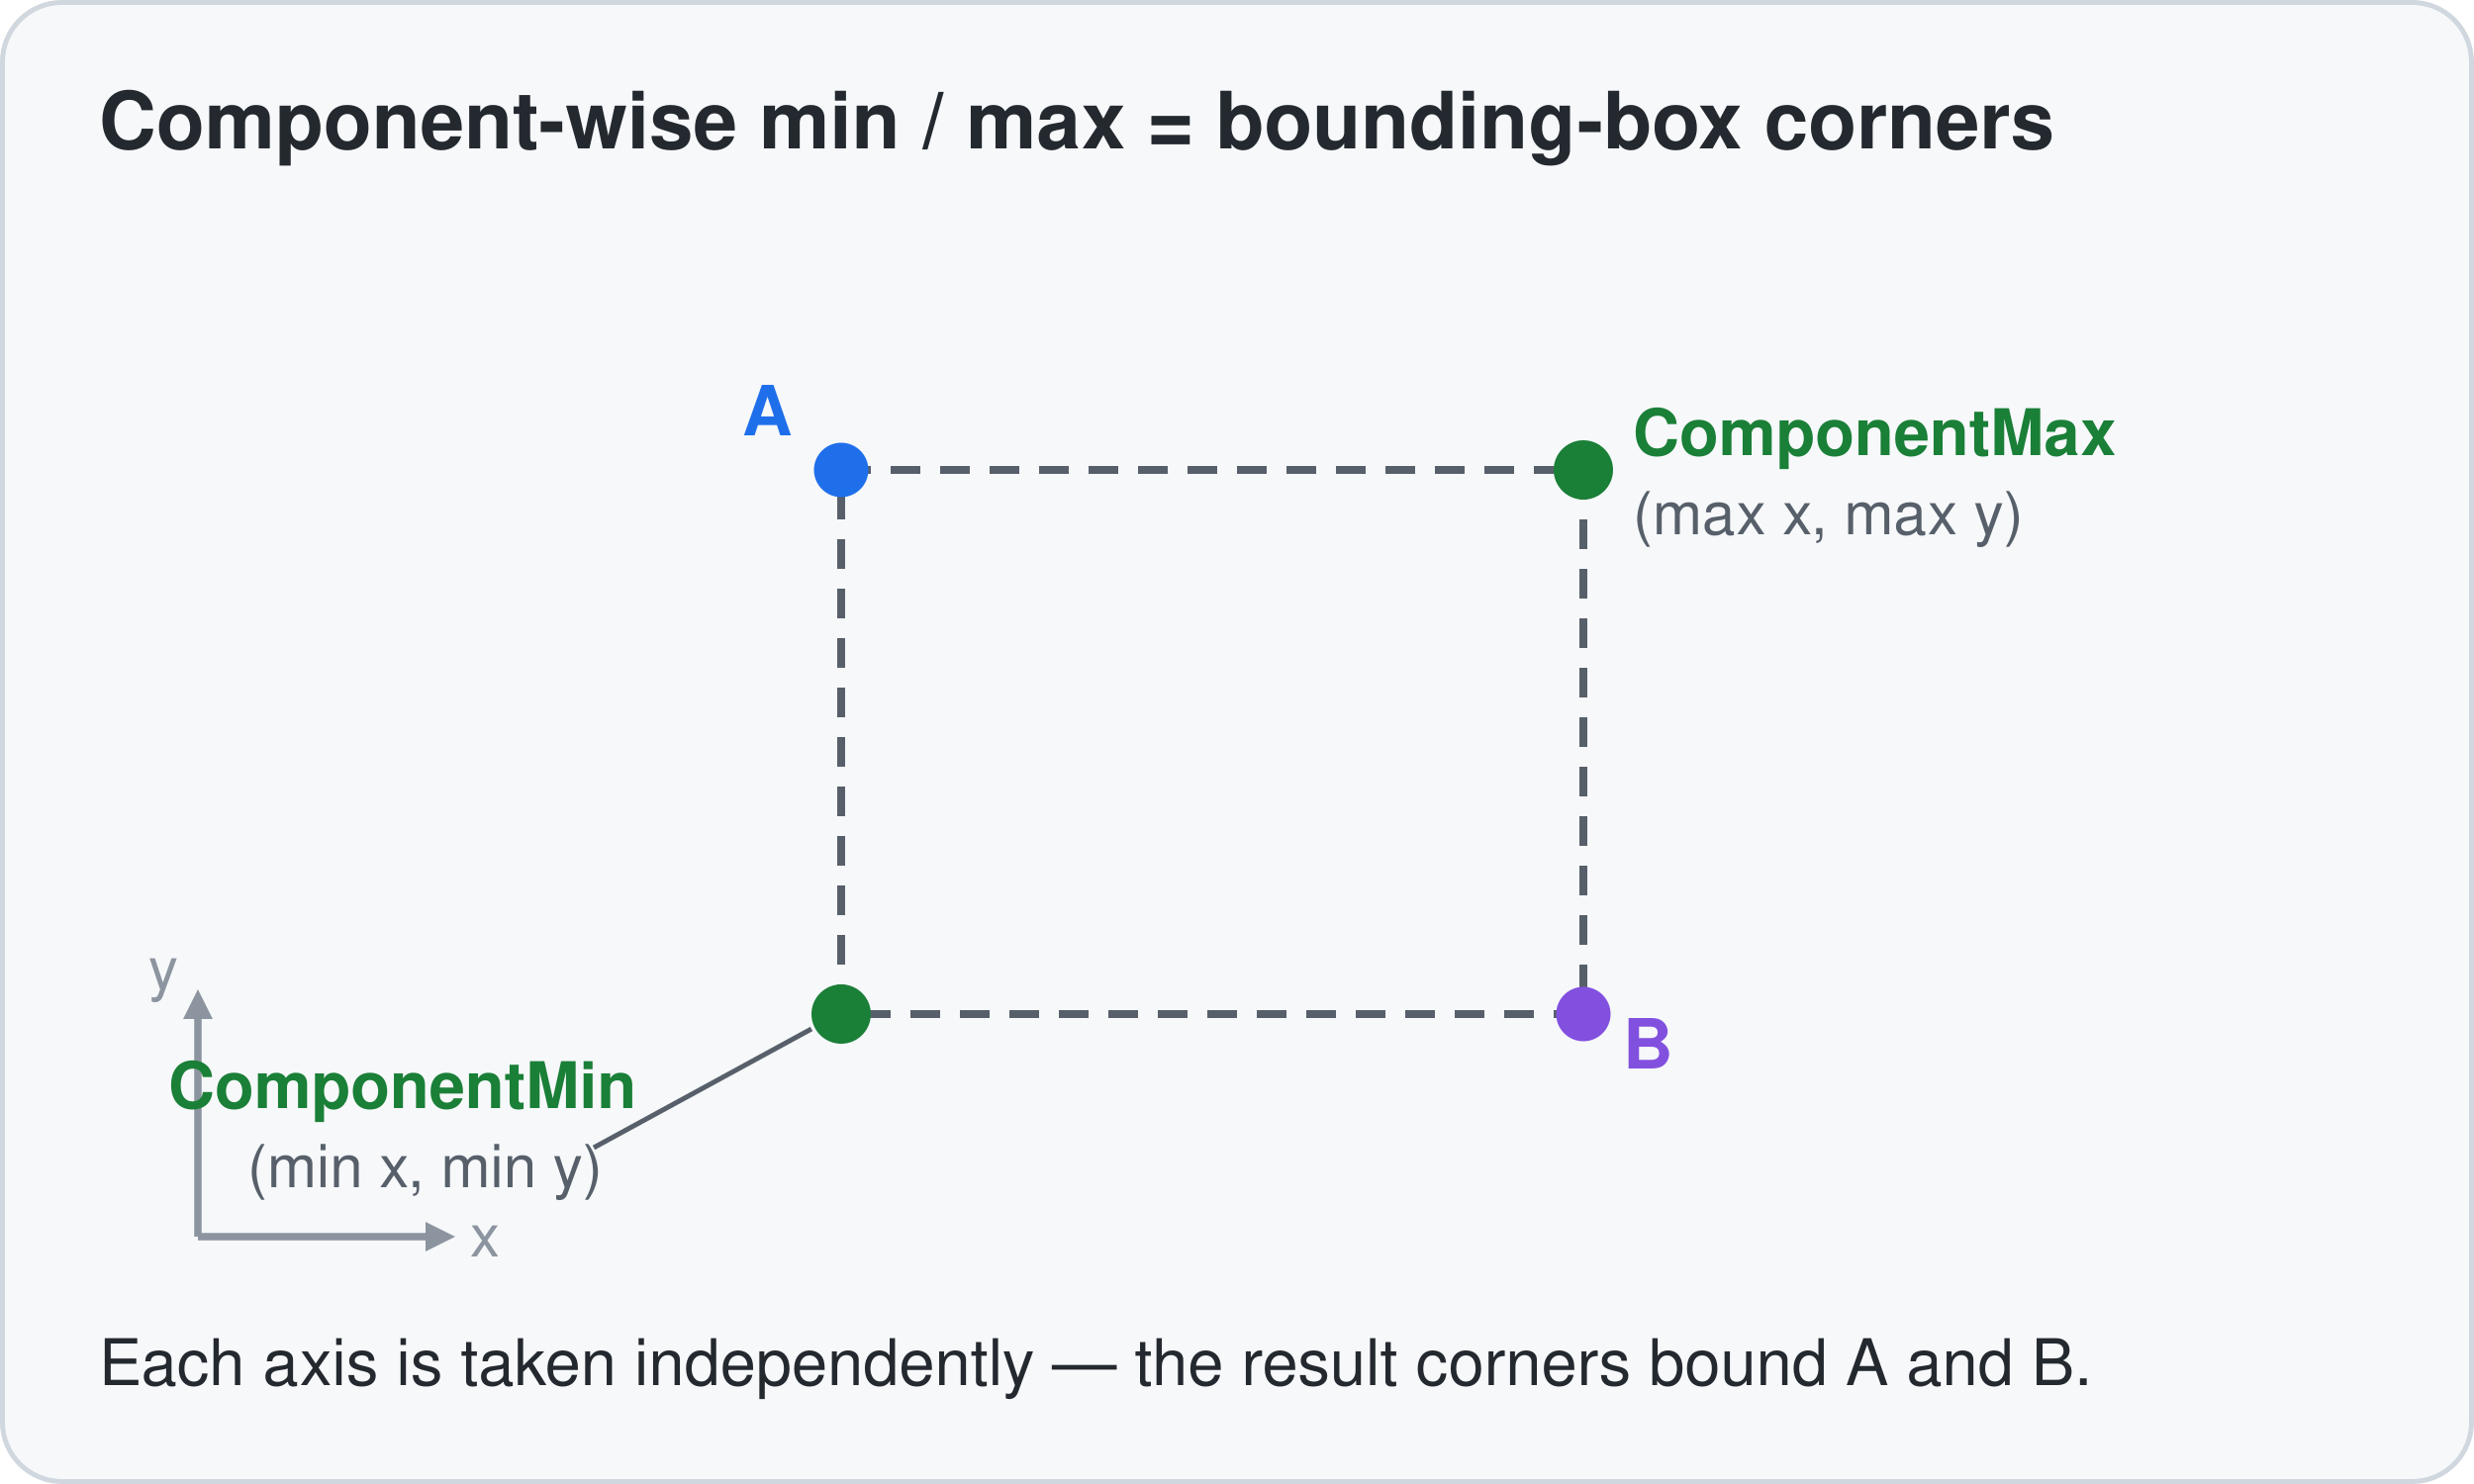
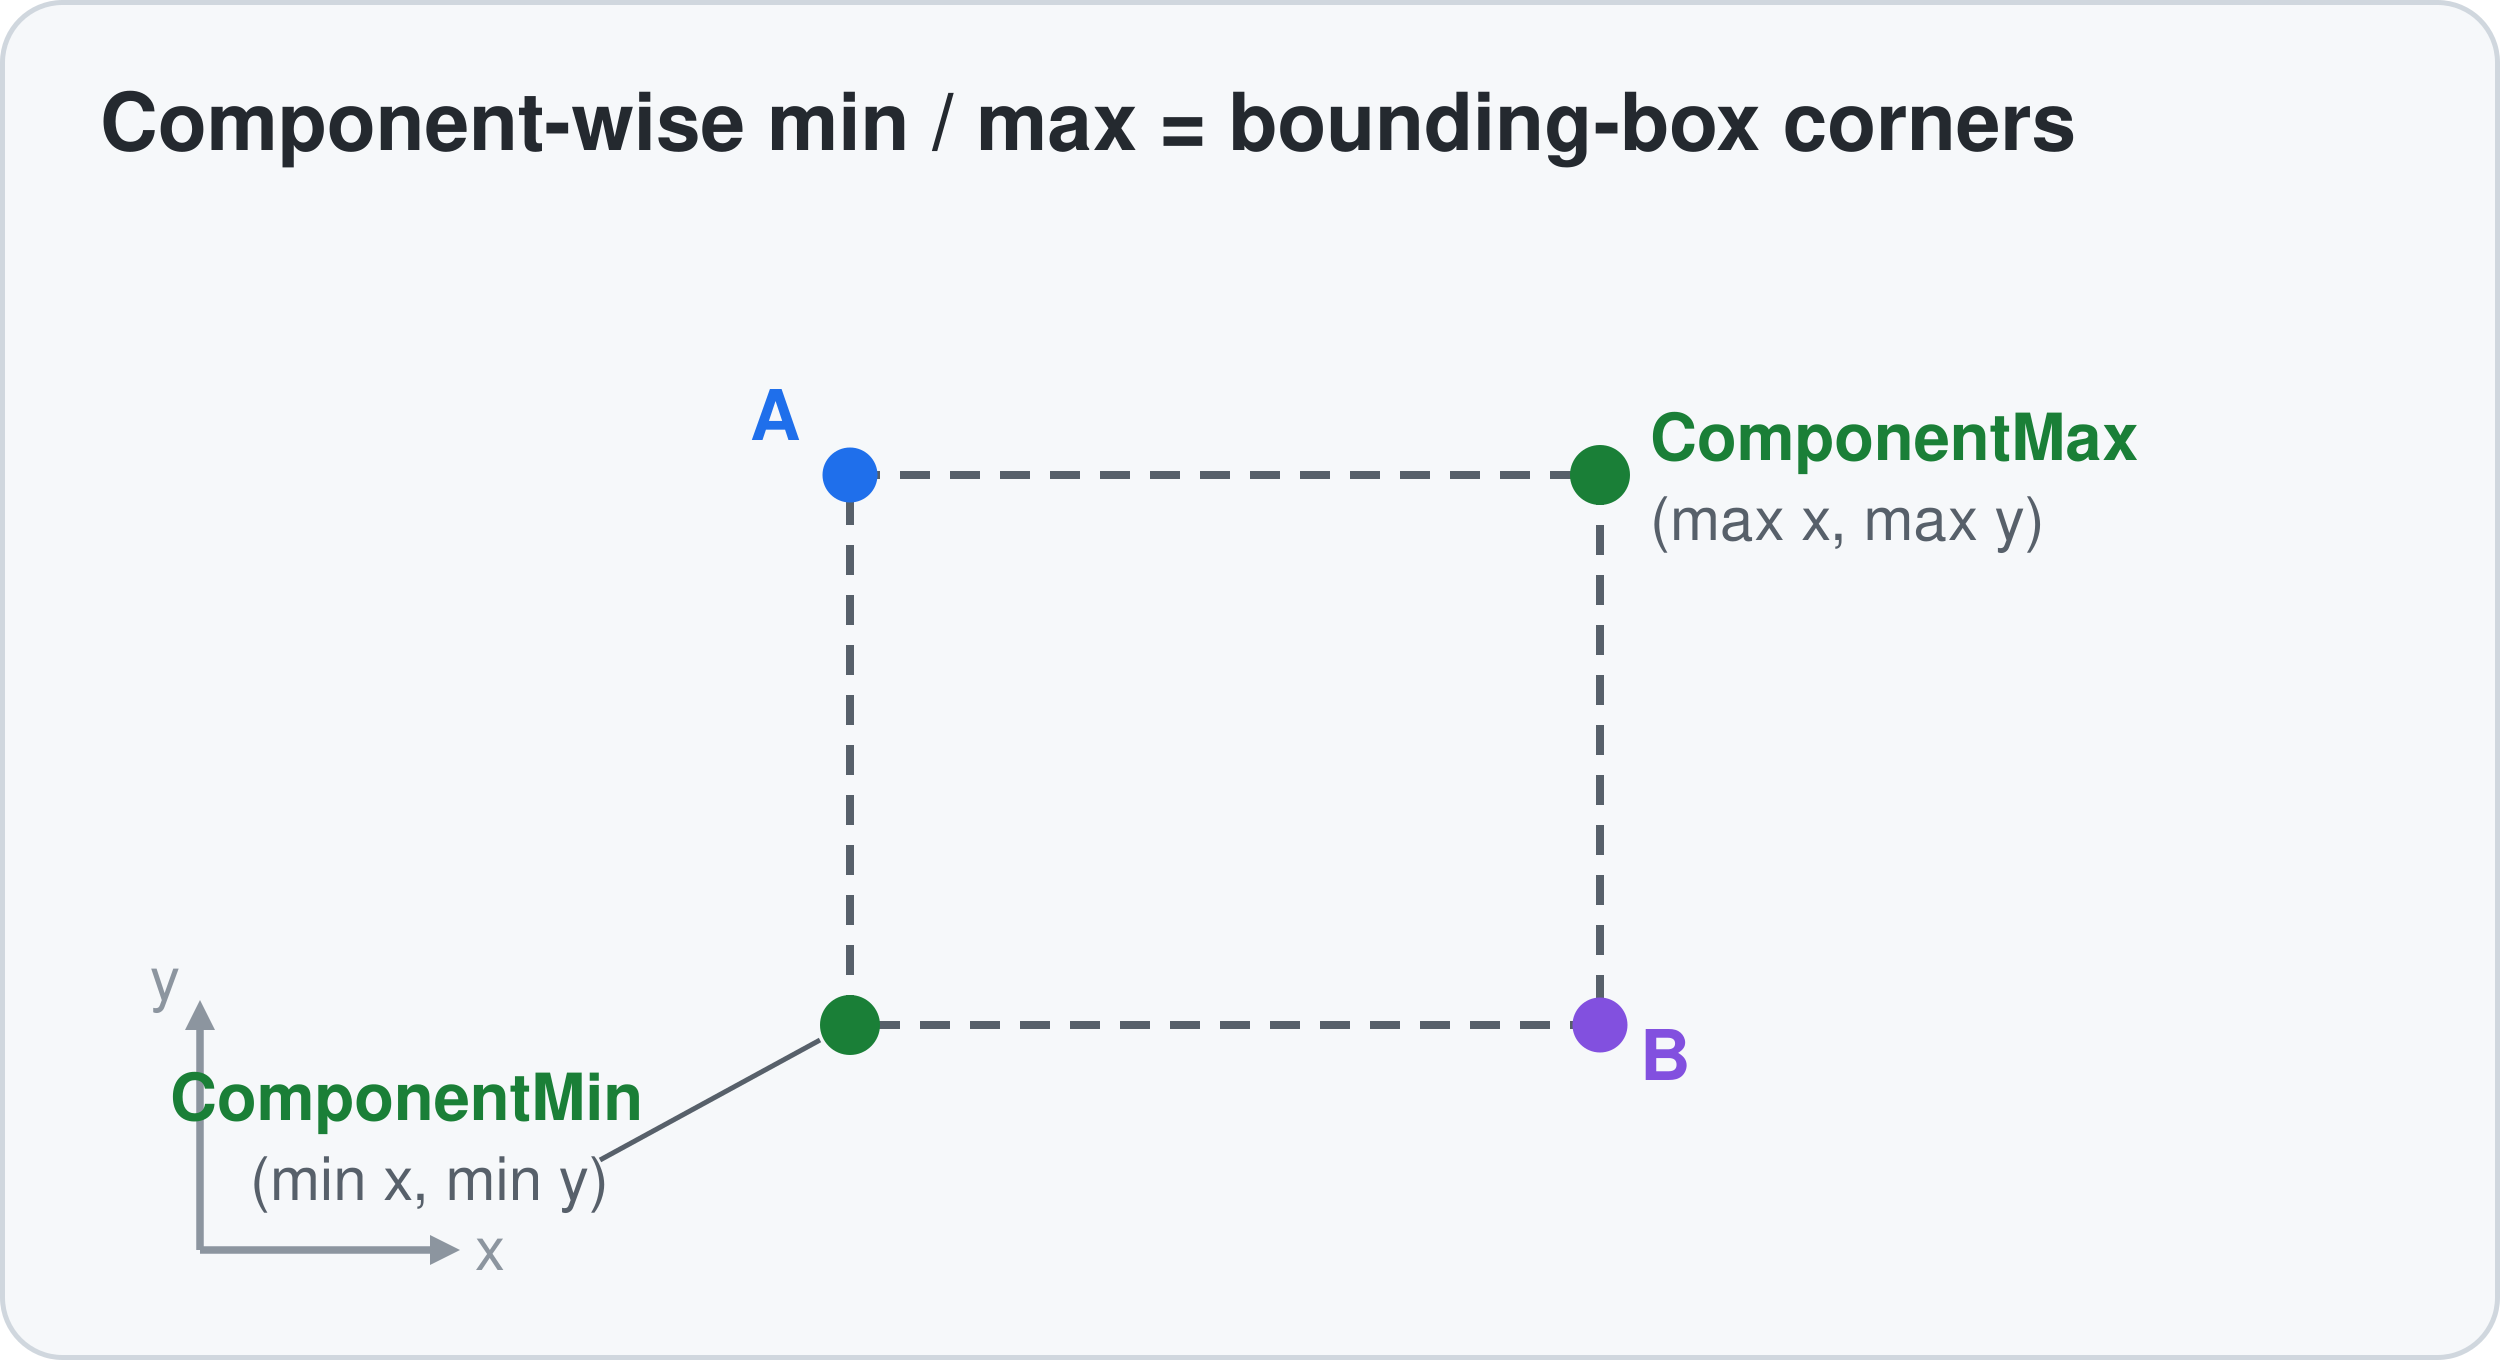
- <svg xmlns="http://www.w3.org/2000/svg" width="500" height="300" viewBox="0 0 500 300" font-family="Segoe UI, Helvetica, Arial, sans-serif">
-   <rect x="0.5" y="0.5" width="499" height="299" rx="12" fill="#f6f8fa" stroke="#d0d7de" />
+ <svg xmlns="http://www.w3.org/2000/svg" width="500" height="272" viewBox="0 0 500 272" font-family="Segoe UI, Helvetica, Arial, sans-serif">
+   <rect x="0.5" y="0.5" width="499" height="271" rx="12" fill="#f6f8fa" stroke="#d0d7de" />
  <text x="20" y="30" font-size="16" font-weight="600" fill="#24292f">Component-wise min / max = bounding-box corners</text>
  <line x1="40" y1="250" x2="86" y2="250" stroke="#8c959f" stroke-width="1.5" />
  <path d="M86,247 L92,250 L86,253 z" fill="#8c959f" />
  <text x="95" y="254" font-size="12" fill="#8c959f">x</text>
  <line x1="40" y1="250" x2="40" y2="206" stroke="#8c959f" stroke-width="1.5" />
  <path d="M37,206 L40,200 L43,206 z" fill="#8c959f" />
  <text x="30" y="200" font-size="12" fill="#8c959f">y</text>
  <rect x="170" y="95" width="150" height="110" fill="none" stroke="#57606a" stroke-width="1.6" stroke-dasharray="6 4" />
  <circle cx="170" cy="95" r="5.5" fill="#1f6feb" />
  <text x="150" y="88" font-size="14" fill="#1f6feb" font-weight="600">A</text>
  <circle cx="320" cy="205" r="5.5" fill="#8250df" />
  <text x="328" y="216" font-size="14" fill="#8250df" font-weight="600">B</text>
  <circle cx="320" cy="95" r="6" fill="#1a7f37" />
  <text x="330" y="92" font-size="13" fill="#1a7f37" font-weight="600">ComponentMax</text>
  <text x="330" y="108" font-size="12" fill="#57606a">(max x, max y)</text>
  <circle cx="170" cy="205" r="6" fill="#1a7f37" />
  <line x1="120" y1="232" x2="164" y2="208" stroke="#57606a" stroke-width="1" />
  <text x="34" y="224" font-size="13" fill="#1a7f37" font-weight="600">ComponentMin</text>
  <text x="50" y="240" font-size="12" fill="#57606a">(min x, min y)</text>
-   <text x="20" y="280" font-size="13" fill="#24292f">Each axis is taken independently — the result corners bound A and B.</text>
</svg>
